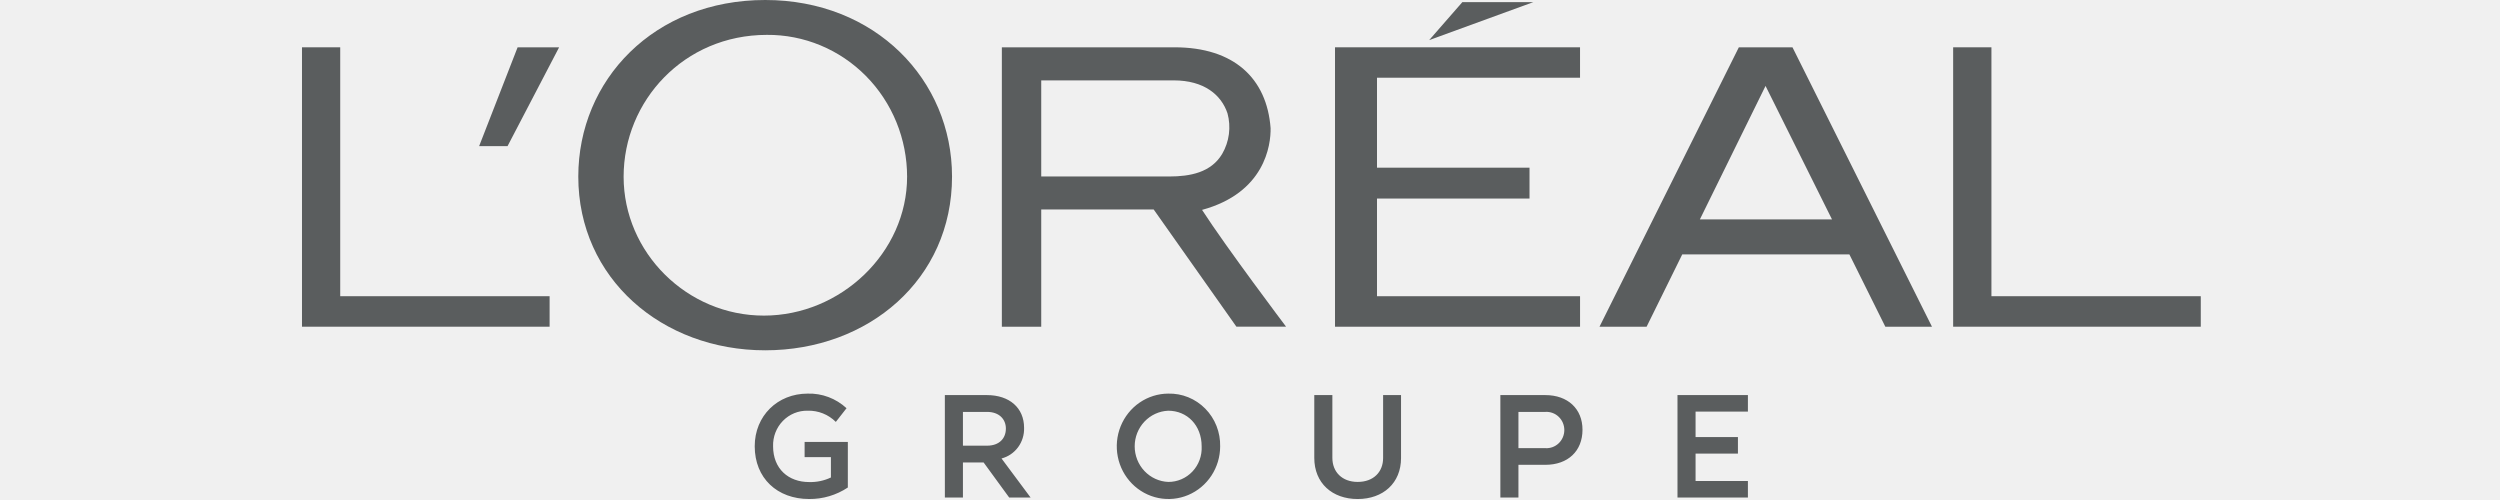
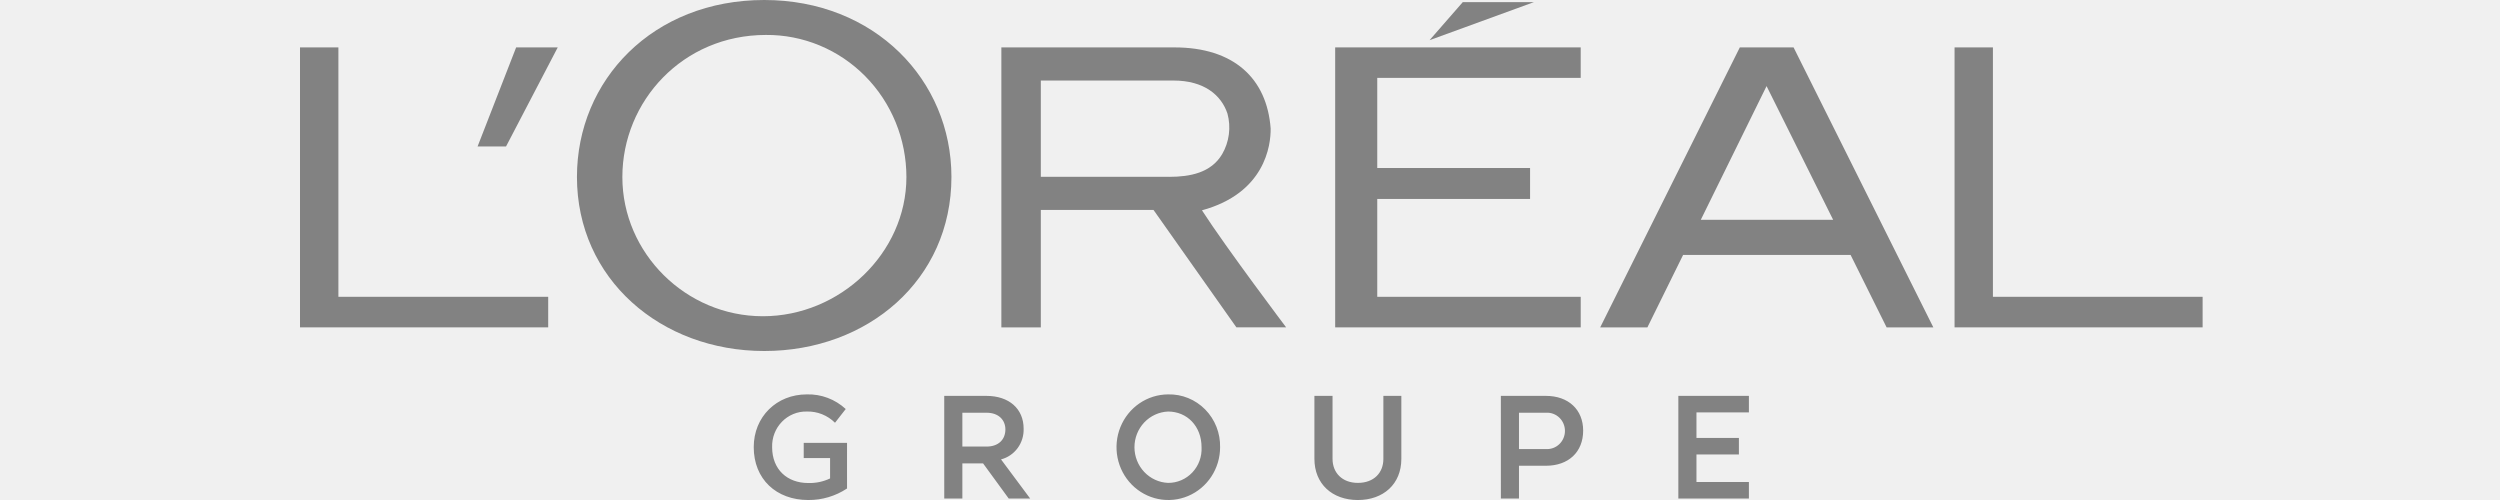
- <svg xmlns="http://www.w3.org/2000/svg" width="501" height="100" viewBox="0 0 501 100" fill="none">
-   <mask id="mask0_3_140" style="mask-type:luminance" maskUnits="userSpaceOnUse" x="60" y="0" width="382" height="100">
-     <path d="M441.056 0H60.5V100H441.056V0Z" fill="white" />
+ <svg xmlns="http://www.w3.org/2000/svg" width="500" height="100" viewBox="0 0 500 100" fill="none">
+   <mask id="mask0_3_140" style="mask-type:luminance" maskUnits="userSpaceOnUse" x="60" y="0" width="381" height="100">
+     <path d="M440.556 0H60V100H440.556V0Z" fill="white" />
  </mask>
  <g mask="url(#mask0_3_140)">
-     <path d="M339.792 96.396V90.899H348.281V87.591H339.792V82.48H350.281V79.171H336.168V99.702H350.281V96.394L339.792 96.396ZM309.714 82.545C310.2 82.516 310.686 82.589 311.143 82.759C311.599 82.928 312.017 83.191 312.371 83.532C312.724 83.872 313.006 84.282 313.198 84.737C313.391 85.192 313.49 85.683 313.49 86.178C313.49 86.674 313.391 87.164 313.198 87.619C313.006 88.074 312.724 88.485 312.371 88.825C312.017 89.165 311.599 89.428 311.143 89.598C310.686 89.767 310.2 89.84 309.714 89.812H304.296V82.545H309.714ZM300.674 99.707H304.296V93.15H309.685C314.206 93.15 317.132 90.402 317.132 86.118C317.132 81.924 314.177 79.176 309.685 79.176H300.672L300.674 99.707ZM263.382 79.176V91.761C263.382 96.812 266.976 100.004 272.075 100.004C277.174 100.004 280.768 96.812 280.768 91.791V79.176H277.175V91.791C277.175 94.568 275.263 96.577 272.077 96.577C268.948 96.577 267.007 94.568 267.007 91.761V79.172L263.382 79.176ZM234.118 96.577C232.31 96.504 230.6 95.72 229.346 94.39C228.092 93.06 227.391 91.287 227.391 89.442C227.391 87.597 228.092 85.824 229.346 84.494C230.6 83.164 232.31 82.381 234.118 82.308C237.914 82.308 240.811 85.233 240.811 89.455C240.856 90.377 240.717 91.3 240.401 92.165C240.084 93.031 239.598 93.821 238.971 94.487C238.344 95.154 237.591 95.683 236.756 96.042C235.921 96.401 235.024 96.584 234.118 96.577ZM234.118 78.879C232.071 78.888 230.074 79.514 228.376 80.679C226.678 81.844 225.357 83.496 224.579 85.426C223.801 87.355 223.601 89.477 224.005 91.522C224.408 93.567 225.397 95.445 226.846 96.919C228.295 98.392 230.139 99.394 232.146 99.8C234.154 100.206 236.234 99.996 238.125 99.198C240.015 98.399 241.632 97.048 242.77 95.314C243.908 93.58 244.517 91.542 244.52 89.455C244.55 88.055 244.302 86.664 243.79 85.364C243.278 84.065 242.512 82.886 241.54 81.897C240.567 80.908 239.408 80.131 238.132 79.612C236.857 79.093 235.491 78.844 234.118 78.879ZM197.811 82.545C200.245 82.545 201.578 84.021 201.578 85.886C201.578 87.836 200.274 89.313 197.811 89.313H192.972V82.545H197.811ZM189.351 99.707H192.972V92.677H197.116L202.244 99.707H206.533L200.706 91.879C202.033 91.534 203.205 90.736 204.027 89.619C204.849 88.501 205.272 87.131 205.226 85.735C205.226 81.744 202.3 79.176 197.779 79.176H189.348L189.351 99.707ZM169.908 88.569H161.244V91.612H166.516V95.688C165.147 96.336 163.649 96.65 162.141 96.604C157.998 96.604 154.926 93.945 154.926 89.426C154.898 88.488 155.057 87.554 155.395 86.681C155.732 85.809 156.24 85.015 156.888 84.349C157.536 83.683 158.31 83.158 159.163 82.807C160.016 82.456 160.931 82.285 161.851 82.306C162.892 82.274 163.929 82.456 164.9 82.842C165.871 83.228 166.756 83.809 167.501 84.551L169.646 81.804C167.516 79.839 164.722 78.791 161.851 78.879C155.824 78.879 151.246 83.34 151.246 89.426C151.246 95.836 155.766 100.002 162.141 100.002C164.896 100.03 167.597 99.229 169.906 97.697L169.908 88.569Z" fill="#5A5D5E" />
-     <path d="M267.536 65.475H316.643V59.362H275.951V39.789H306.515V33.603H275.951V15.575H316.639V9.478H267.536V65.475Z" fill="#5A5D5E" />
-     <path d="M293.054 0.427L286.408 8.039L307.28 0.427H293.054Z" fill="#5A5D5E" />
-     <path d="M391.411 9.48V65.472H441.056V59.36H399.083V9.48H391.411Z" fill="#5A5D5E" />
-     <path d="M348.464 9.48L320.539 65.475H329.978L337.122 50.982H370.617L377.822 65.475H387.167L359.214 9.48H348.464ZM340.656 43.965L353.814 17.219L367.131 43.965H340.656Z" fill="#5A5D5E" />
-     <path d="M240.886 42.063C253.469 38.64 254.69 29.091 254.628 25.68C253.878 15.678 247.266 9.481 235.389 9.481H200.771V65.474H208.663V41.981H231.198L247.775 65.465H257.725C257.725 65.465 245.798 49.658 240.886 42.054V42.063ZM234.31 35.36H208.663V16.108H235.206C241.311 16.108 244.752 19.016 245.989 22.71C246.358 24.067 246.454 25.486 246.272 26.882C246.09 28.277 245.633 29.621 244.929 30.833C242.711 34.576 238.498 35.368 234.31 35.368" fill="#5A5D5E" />
-     <path d="M153.081 63.247C137.669 63.247 124.973 50.623 124.973 35.412C124.973 20.22 137.069 6.99 153.678 6.99C157.358 6.959 161.008 7.672 164.417 9.086C167.825 10.501 170.925 12.589 173.538 15.232C176.151 17.874 178.224 21.018 179.639 24.481C181.054 27.945 181.783 31.66 181.782 35.412C181.782 50.621 168.489 63.247 153.081 63.247ZM153.348 0C131.074 0 115.89 16.013 115.89 35.392C115.89 55.796 132.664 70.201 153.348 70.201C174.032 70.201 190.787 56.004 190.787 35.392C190.787 16.013 175.418 0 153.348 0Z" fill="#5A5D5E" />
-     <path d="M96.017 29.288H101.71L112.046 9.481H103.729L96.017 29.288Z" fill="#5A5D5E" />
-     <path d="M60.5 9.48V65.472H110.14V59.36H68.18V9.48H60.5Z" fill="#5A5D5E" />
+     <path d="M339.292 96.396V90.899H347.781V87.591H339.292V82.48H349.781V79.171H335.668V99.702H349.781V96.394L339.292 96.396ZM309.214 82.545C309.7 82.516 310.186 82.589 310.643 82.759C311.099 82.928 311.517 83.191 311.871 83.532C312.224 83.872 312.506 84.282 312.698 84.737C312.891 85.192 312.99 85.683 312.99 86.178C312.99 86.674 312.891 87.164 312.698 87.619C312.506 88.074 312.224 88.485 311.871 88.825C311.517 89.165 311.099 89.428 310.643 89.598C310.186 89.767 309.7 89.84 309.214 89.812H303.796V82.545H309.214ZM300.174 99.707H303.796V93.15H309.185C313.706 93.15 316.632 90.402 316.632 86.118C316.632 81.924 313.677 79.176 309.185 79.176H300.172L300.174 99.707ZM262.882 79.176V91.761C262.882 96.812 266.476 100.004 271.575 100.004C276.674 100.004 280.268 96.812 280.268 91.791V79.176H276.675V91.791C276.675 94.568 274.763 96.577 271.577 96.577C268.448 96.577 266.507 94.568 266.507 91.761V79.172L262.882 79.176ZM233.618 96.577C231.81 96.504 230.1 95.72 228.846 94.39C227.592 93.06 226.891 91.287 226.891 89.442C226.891 87.597 227.592 85.824 228.846 84.494C230.1 83.164 231.81 82.381 233.618 82.308C237.414 82.308 240.311 85.233 240.311 89.455C240.356 90.377 240.217 91.3 239.901 92.165C239.584 93.031 239.098 93.821 238.471 94.487C237.844 95.154 237.091 95.683 236.256 96.042C235.421 96.401 234.524 96.584 233.618 96.577ZM233.618 78.879C231.571 78.888 229.574 79.514 227.876 80.679C226.178 81.844 224.857 83.496 224.079 85.426C223.301 87.355 223.101 89.477 223.505 91.522C223.908 93.567 224.897 95.445 226.346 96.919C227.795 98.392 229.639 99.394 231.646 99.8C233.654 100.206 235.734 99.996 237.625 99.198C239.515 98.399 241.132 97.048 242.27 95.314C243.408 93.58 244.017 91.542 244.02 89.455C244.05 88.055 243.802 86.664 243.29 85.364C242.778 84.065 242.012 82.886 241.04 81.897C240.067 80.908 238.908 80.131 237.632 79.612C236.357 79.093 234.991 78.844 233.618 78.879ZM197.311 82.545C199.745 82.545 201.078 84.021 201.078 85.886C201.078 87.836 199.774 89.313 197.311 89.313H192.472V82.545H197.311ZM188.851 99.707H192.472V92.677H196.616L201.744 99.707H206.033L200.206 91.879C201.533 91.534 202.705 90.736 203.527 89.619C204.349 88.501 204.772 87.131 204.726 85.735C204.726 81.744 201.8 79.176 197.279 79.176H188.848L188.851 99.707ZM169.408 88.569H160.744V91.612H166.016V95.688C164.647 96.336 163.149 96.65 161.641 96.604C157.498 96.604 154.426 93.945 154.426 89.426C154.398 88.488 154.557 87.554 154.895 86.681C155.232 85.809 155.74 85.015 156.388 84.349C157.036 83.683 157.81 83.158 158.663 82.807C159.516 82.456 160.431 82.285 161.351 82.306C162.392 82.274 163.429 82.456 164.4 82.842C165.371 83.228 166.256 83.809 167.001 84.551L169.146 81.804C167.016 79.839 164.222 78.791 161.351 78.879C155.324 78.879 150.746 83.34 150.746 89.426C150.746 95.836 155.266 100.002 161.641 100.002C164.396 100.03 167.097 99.229 169.406 97.697L169.408 88.569Z" fill="#828282" />
+     <path d="M267.036 65.475H316.143V59.362H275.451V39.789H306.015V33.603H275.451V15.575H316.139V9.478H267.036V65.475Z" fill="#828282" />
+     <path d="M292.554 0.427L285.908 8.039L306.78 0.427H292.554Z" fill="#828282" />
+     <path d="M390.911 9.48V65.472H440.556V59.36H398.583V9.48H390.911Z" fill="#828282" />
+     <path d="M347.964 9.48L320.039 65.475H329.478L336.622 50.982H370.117L377.322 65.475H386.667L358.714 9.48H347.964ZM340.156 43.965L353.314 17.219L366.631 43.965H340.156Z" fill="#828282" />
+     <path d="M240.386 42.063C252.969 38.64 254.19 29.091 254.128 25.68C253.378 15.678 246.766 9.481 234.889 9.481H200.271V65.474H208.163V41.981H230.698L247.275 65.465H257.225C257.225 65.465 245.298 49.658 240.386 42.054V42.063ZM233.81 35.36H208.163V16.108H234.706C240.811 16.108 244.252 19.016 245.489 22.71C245.858 24.067 245.954 25.486 245.772 26.882C245.59 28.277 245.133 29.621 244.429 30.833C242.211 34.576 237.998 35.368 233.81 35.368" fill="#828282" />
+     <path d="M152.581 63.247C137.169 63.247 124.473 50.623 124.473 35.412C124.473 20.22 136.569 6.99 153.178 6.99C156.858 6.959 160.508 7.672 163.917 9.086C167.325 10.501 170.425 12.589 173.038 15.232C175.651 17.874 177.724 21.018 179.139 24.481C180.554 27.945 181.283 31.66 181.282 35.412C181.282 50.621 167.989 63.247 152.581 63.247ZM152.848 0C130.574 0 115.39 16.013 115.39 35.392C115.39 55.796 132.164 70.201 152.848 70.201C173.532 70.201 190.287 56.004 190.287 35.392C190.287 16.013 174.918 0 152.848 0Z" fill="#828282" />
+     <path d="M95.518 29.288H101.21L111.546 9.481H103.229L95.518 29.288Z" fill="#828282" />
+     <path d="M60 9.48V65.472H109.64V59.36H67.68V9.48H60Z" fill="#828282" />
  </g>
</svg>
